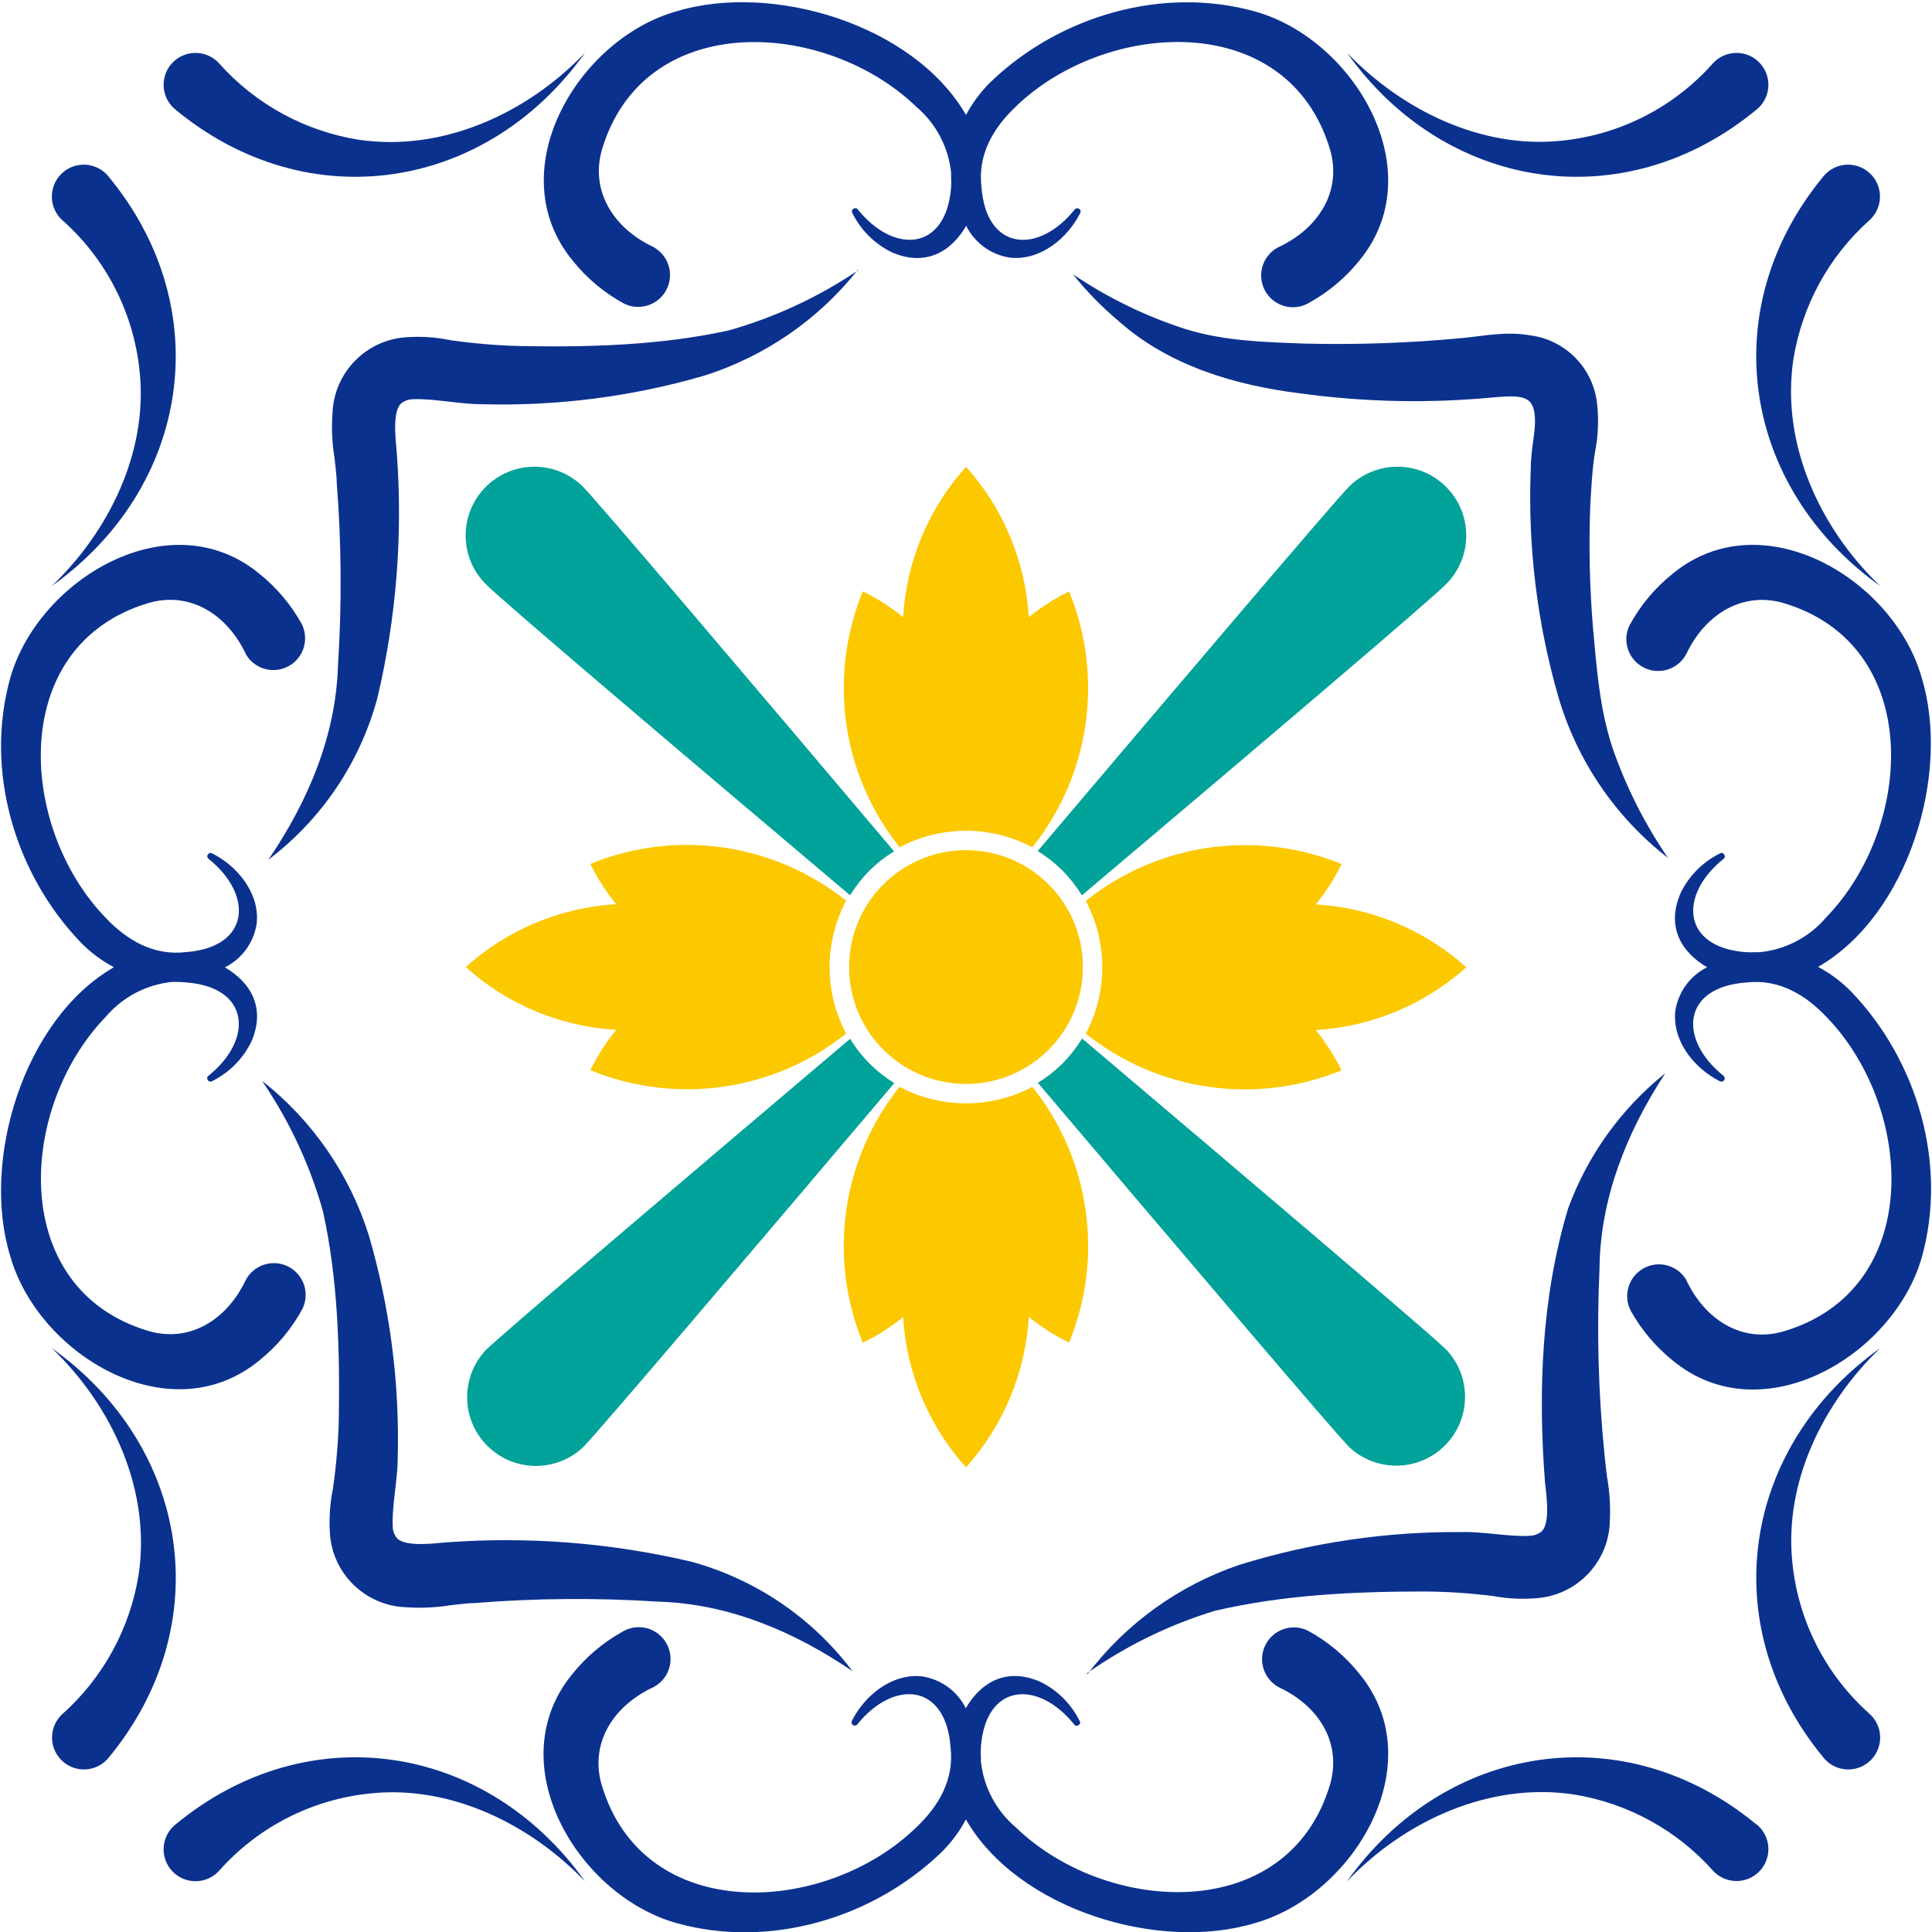
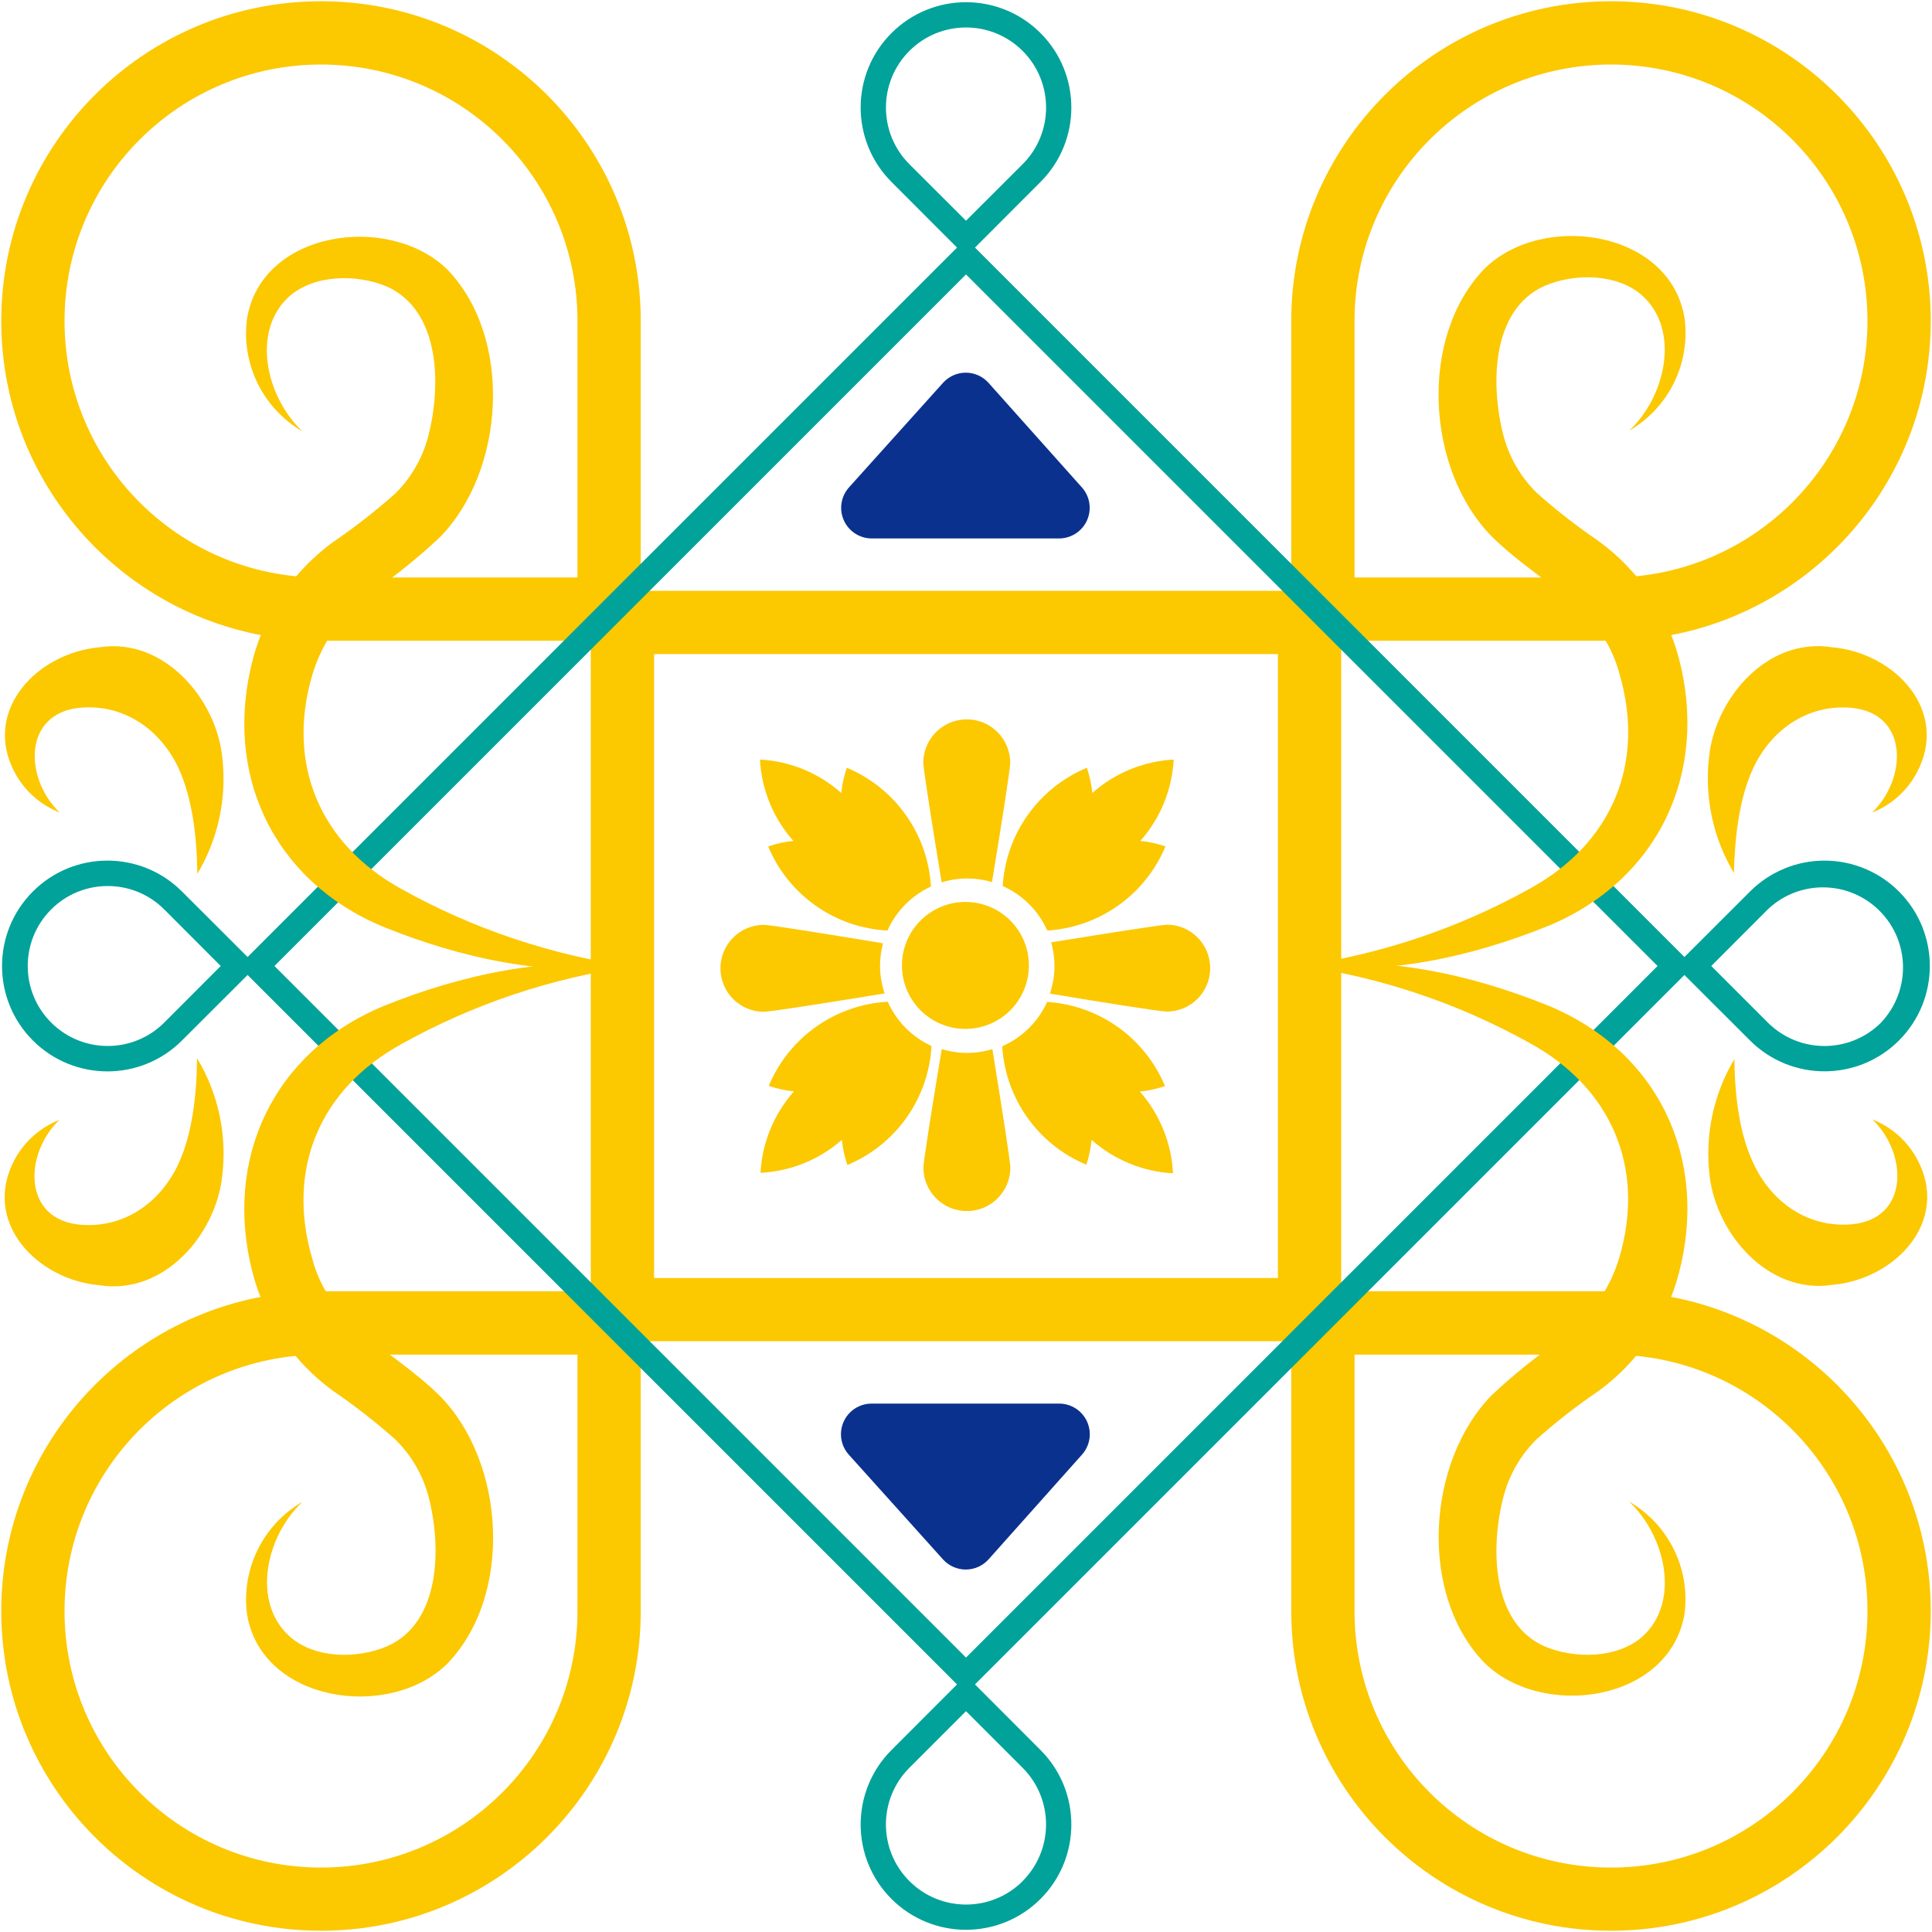
<svg xmlns="http://www.w3.org/2000/svg" width="200" height="200" viewBox="0 0 200 200">
-   <circle cx="100" cy="100.11" r="12.1" fill="#fcc800" />
-   <path d="M100,86a14.63,14.63,0,0,1,6.87,1.71,26.4,26.4,0,0,0,3.8-26.49,22.59,22.59,0,0,0-4.17,2.67A25.58,25.58,0,0,0,100,48.32a25.53,25.53,0,0,0-6.51,15.57,21.94,21.94,0,0,0-4.17-2.67h0a26.38,26.38,0,0,0,3.81,26.49A14.6,14.6,0,0,1,100,86Z" fill="#fcc800" />
-   <path d="M114.11,100.11A14.6,14.6,0,0,1,112.4,107a26.38,26.38,0,0,0,26.48,3.8,22.59,22.59,0,0,0-2.67-4.17,25.58,25.58,0,0,0,15.58-6.5,25.6,25.6,0,0,0-15.58-6.51,21.94,21.94,0,0,0,2.67-4.17h0a26.41,26.41,0,0,0-26.48,3.81A14.6,14.6,0,0,1,114.11,100.11Z" fill="#fcc800" />
-   <path d="M100,114.22a14.64,14.64,0,0,1-6.88-1.71A26.38,26.38,0,0,0,89.32,139a21.42,21.42,0,0,0,4.17-2.66A25.53,25.53,0,0,0,100,151.9a25.58,25.58,0,0,0,6.5-15.57,22,22,0,0,0,4.17,2.66h0a26.38,26.38,0,0,0-3.8-26.48A14.63,14.63,0,0,1,100,114.22Z" fill="#fcc800" />
-   <path d="M85.88,100.11a14.72,14.72,0,0,1,1.71-6.87,26.4,26.4,0,0,0-26.48-3.81,21.94,21.94,0,0,0,2.67,4.17,25.57,25.57,0,0,0-15.57,6.51,25.5,25.5,0,0,0,15.57,6.5,22.59,22.59,0,0,0-2.67,4.17h0A26.38,26.38,0,0,0,87.59,107,14.72,14.72,0,0,1,85.88,100.11Z" fill="#fcc800" />
-   <path d="M90,90.13a14,14,0,0,1,2.55-2C77.85,70.72,61.83,51.88,60.36,50.4A7.12,7.12,0,0,0,50.29,60.47C51.76,62,70.61,78,88,92.68A14.76,14.76,0,0,1,90,90.13Z" fill="#00a29a" />
-   <path d="M110,90.13a15.19,15.19,0,0,1,2,2.55C129.39,78,148.23,62,149.7,60.47A7.12,7.12,0,0,0,139.63,50.4c-1.47,1.48-17.48,20.32-32.21,37.7A14.45,14.45,0,0,1,110,90.13Z" fill="#00a29a" />
-   <path d="M110,110.09a14.45,14.45,0,0,1-2.56,2c14.73,17.38,30.74,36.22,32.21,37.69a7.12,7.12,0,0,0,10.07-10.06c-1.47-1.48-20.31-17.49-37.7-32.21A15.19,15.19,0,0,1,110,110.09Z" fill="#00a29a" />
-   <path d="M90,110.09a14.76,14.76,0,0,1-2-2.55c-17.38,14.72-36.22,30.73-37.7,32.21a7.12,7.12,0,0,0,10.07,10.06c1.47-1.47,17.49-20.31,32.21-37.69A14,14,0,0,1,90,110.09Z" fill="#00a29a" />
-   <path d="M88.84,27.89a33.06,33.06,0,0,1-15.94,11,75,75,0,0,1-23.17,2.95c-2.07,0-5.06-.62-7-.51a1.91,1.91,0,0,0-1.26.48c-.91,1-.46,4.07-.4,5a83.39,83.39,0,0,1-2,25.44A31.19,31.19,0,0,1,27.78,89c4.09-6,7-12.83,7.21-20.15a133,133,0,0,0-.14-19c0-.78-.18-1.93-.25-2.69l0-.29,0,.35a19.39,19.39,0,0,1-.18-4.42,8.17,8.17,0,0,1,7.67-7.89,16.61,16.61,0,0,1,4.57.31,62.42,62.42,0,0,0,7.05.6c7.24.14,14.65-.06,21.75-1.62a46.73,46.73,0,0,0,13.38-6.22Z" fill="#0b318f" />
-   <path d="M172.73,88.86a32.74,32.74,0,0,1-11.4-16.69,74.49,74.49,0,0,1-2.87-23.54c0-1.14.16-2.32.32-3.48s.27-2.74-.37-3.51-2.26-.62-3.53-.53a86.48,86.48,0,0,1-20.21-.38c-6.82-.83-13.73-2.89-18.91-7.53a33.15,33.15,0,0,1-4.68-4.8,46,46,0,0,0,11.59,5.65c4.06,1.27,8.24,1.36,12.43,1.52a137.4,137.4,0,0,0,16-.55c2.5-.22,4.68-.76,7.35-.3a8,8,0,0,1,6.89,7.16,16.61,16.61,0,0,1-.24,5c-.28,1.74-.36,3.54-.47,5.32a103.93,103.93,0,0,0,.27,12.71c.38,4.19.68,8.4,2,12.43a48,48,0,0,0,5.81,11.53Z" fill="#0b318f" />
-   <path d="M112.56,173.33A33.06,33.06,0,0,1,128.28,162a75.44,75.44,0,0,1,23.11-3.4c2.07-.07,5.08.53,7,.38a1.94,1.94,0,0,0,1.26-.51c.89-1,.37-4.07.29-5-.74-9.47-.36-19.23,2.39-28.37a32.07,32.07,0,0,1,10.06-14c-4,6.1-6.76,13-6.81,20.29a131.48,131.48,0,0,0,.5,19c.06.78.22,1.92.3,2.69l0,.28,0-.35a20.21,20.21,0,0,1,.27,4.43,8.18,8.18,0,0,1-7.53,8,17,17,0,0,1-4.57-.22,60.5,60.5,0,0,0-7.06-.47c-7.24,0-14.65.34-21.72,2a46.49,46.49,0,0,0-13.25,6.47Z" fill="#0b318f" />
-   <path d="M27.17,111.92a32.92,32.92,0,0,1,11,15.93,75,75,0,0,1,3,23.17c0,2.07-.63,5.06-.51,7a1.83,1.83,0,0,0,.48,1.26c1,.91,4.06.45,5,.39a83.75,83.75,0,0,1,25.44,2A31.19,31.19,0,0,1,88.25,173c-6-4.09-12.83-7-20.15-7.2a131.53,131.53,0,0,0-19,.15c-.78,0-1.93.18-2.69.25l-.29,0,.35,0a20,20,0,0,1-4.43.18,8.18,8.18,0,0,1-7.89-7.67,17.43,17.43,0,0,1,.31-4.57,62.23,62.23,0,0,0,.61-7c.12-7.24-.07-14.66-1.64-21.76a46.29,46.29,0,0,0-6.22-13.37Z" fill="#0b318f" />
-   <path d="M11.24,18.28A3.3,3.3,0,1,0,6.46,22.8a24.14,24.14,0,0,1,8,15.72C15.31,46.76,11.3,55,5.35,60.67,19.65,50.5,22.58,32,11.24,18.28Z" fill="#0b318f" />
-   <path d="M59.3,27a17.51,17.51,0,0,0,5.32,4.44A3.29,3.29,0,0,0,67.5,25.5c-4-1.93-6.41-5.73-5.19-10C66.66.88,85.48,2,94.85,11.05a10.36,10.36,0,0,1,3.61,6.84c0,.16,0,.31,0,.46a9.27,9.27,0,0,1,0,1c-.49,6.66-5.92,7-9.66,2.33-.23-.32-.77,0-.57.36a8.91,8.91,0,0,0,4.1,4.08c3.49,1.52,6.14-.07,7.69-2.74a6.07,6.07,0,0,0,4.59,3.3c3.15.3,5.94-2.07,7.22-4.64a.34.34,0,0,0-.57-.36c-3.76,4.69-9.17,4.32-9.66-2.33-.4-3.34,1.21-6.1,3.58-8.34C114.52,2,133.34.88,137.69,15.49c1.26,4.37-1.26,8.21-5.39,10.12a3.29,3.29,0,1,0,3.28,5.7A17.62,17.62,0,0,0,140.7,27c7.64-9.25-.52-22.92-10.74-25.8-9.61-2.7-20.29.45-27.39,7.27A13.93,13.93,0,0,0,100,11.9C94.61,2.56,80-1.86,70,1.18,59.81,4.06,51.66,17.73,59.3,27Z" fill="#0b318f" />
-   <path d="M18.17,11.35c13.72,11.34,32.21,8.41,42.39-5.89-6,6.3-14.79,10.3-23.46,9A24.52,24.52,0,0,1,22.69,6.57a3.3,3.3,0,1,0-4.52,4.78Z" fill="#0b318f" />
-   <path d="M194.65,60.67c-6.3-6-10.3-14.79-9-23.46a24.52,24.52,0,0,1,7.87-14.41,3.3,3.3,0,1,0-4.78-4.52C177.42,32,180.35,50.49,194.65,60.67Z" fill="#0b318f" />
-   <path d="M191.66,102.68a13.93,13.93,0,0,0-3.45-2.59c9.34-5.37,13.76-20,10.72-29.94-2.88-10.23-16.55-18.38-25.8-10.74a17.51,17.51,0,0,0-4.44,5.32,3.29,3.29,0,0,0,5.92,2.88c1.93-4,5.73-6.41,10-5.19,14.61,4.35,13.53,23.17,4.44,32.54a10.36,10.36,0,0,1-6.85,3.61l-.45,0a9.27,9.27,0,0,1-1,0c-6.66-.49-7-5.92-2.33-9.66.32-.23,0-.77-.36-.57a8.91,8.91,0,0,0-4.08,4.1c-1.52,3.49.07,6.14,2.74,7.69a6.07,6.07,0,0,0-3.3,4.59c-.3,3.15,2.07,5.94,4.64,7.22a.34.34,0,0,0,.36-.57c-4.69-3.76-4.32-9.17,2.33-9.66,3.34-.4,6.1,1.21,8.34,3.58,9.09,9.37,10.17,28.19-4.44,32.53-4.37,1.27-8.21-1.25-10.12-5.38a3.29,3.29,0,0,0-5.7,3.28,17.62,17.62,0,0,0,4.33,5.12c9.25,7.64,22.92-.52,25.8-10.74C201.63,120.46,198.47,109.78,191.66,102.68Z" fill="#0b318f" />
-   <path d="M188.76,181.94a3.3,3.3,0,1,0,4.78-4.52,24.16,24.16,0,0,1-8-15.72c-.85-8.24,3.16-16.45,9.11-22.15C180.35,149.72,177.42,168.21,188.76,181.94Z" fill="#0b318f" />
-   <path d="M140.7,173.24a17.51,17.51,0,0,0-5.32-4.44,3.29,3.29,0,0,0-2.88,5.92c4.05,1.93,6.41,5.72,5.19,10-4.35,14.61-23.17,13.53-32.54,4.44a10.36,10.36,0,0,1-3.61-6.85c0-.15,0-.3,0-.45a9.27,9.27,0,0,1,0-1c.49-6.66,5.92-7,9.66-2.34.23.32.77,0,.57-.35a8.86,8.86,0,0,0-4.1-4.08c-3.49-1.52-6.14.07-7.69,2.74a6.07,6.07,0,0,0-4.59-3.3c-3.15-.3-5.94,2.07-7.22,4.64a.34.34,0,0,0,.57.35c3.76-4.68,9.17-4.31,9.66,2.34.4,3.34-1.21,6.1-3.58,8.34-9.37,9.08-28.19,10.17-32.54-4.44-1.26-4.37,1.26-8.21,5.39-10.12a3.29,3.29,0,1,0-3.28-5.7,17.62,17.62,0,0,0-5.12,4.33c-7.64,9.25.52,22.92,10.74,25.8,9.61,2.7,20.29-.46,27.39-7.27a13.93,13.93,0,0,0,2.59-3.45c5.37,9.34,20,13.76,29.94,10.72C140.19,196.16,148.34,182.49,140.7,173.24Z" fill="#0b318f" />
-   <path d="M181.83,188.87c-13.72-11.34-32.21-8.42-42.39,5.89,6-6.31,14.79-10.3,23.46-9a24.52,24.52,0,0,1,14.41,7.87,3.3,3.3,0,1,0,4.52-4.78Z" fill="#0b318f" />
-   <path d="M18.17,188.87a3.3,3.3,0,1,0,4.52,4.78,24.14,24.14,0,0,1,15.72-8c8.24-.85,16.45,3.16,22.15,9.11C50.39,180.46,31.9,177.52,18.17,188.87Z" fill="#0b318f" />
-   <path d="M26.87,140.81a17.51,17.51,0,0,0,4.44-5.32,3.29,3.29,0,0,0-5.92-2.88c-1.93,4-5.73,6.41-10,5.18-14.61-4.34-13.53-23.16-4.44-32.53a10.36,10.36,0,0,1,6.85-3.61l.45,0a9.27,9.27,0,0,1,1,.05c6.66.49,7,5.92,2.33,9.66-.32.23,0,.77.36.57a8.91,8.91,0,0,0,4.08-4.1c1.52-3.49-.07-6.14-2.74-7.69a6.07,6.07,0,0,0,3.3-4.59c.3-3.15-2.07-5.94-4.64-7.22a.34.34,0,0,0-.36.57c4.69,3.75,4.32,9.16-2.33,9.66-3.34.4-6.1-1.21-8.34-3.58C1.85,85.59.77,66.77,15.38,62.42c4.37-1.26,8.21,1.26,10.12,5.39a3.29,3.29,0,0,0,5.7-3.28,17.62,17.62,0,0,0-4.33-5.12C17.62,51.77,4,59.93,1.07,70.15c-2.7,9.61.46,20.29,7.27,27.39a13.93,13.93,0,0,0,3.45,2.59C2.45,105.5-2,120.16,1.07,130.07,4,140.29,17.62,148.45,26.87,140.81Z" fill="#0b318f" />
-   <path d="M5.35,139.55c6.3,6,10.3,14.79,9,23.46a24.52,24.52,0,0,1-7.87,14.41,3.3,3.3,0,1,0,4.78,4.52C22.58,168.22,19.65,149.73,5.35,139.55Z" fill="#0b318f" />
-   <path d="M181.83,11.35a3.3,3.3,0,1,0-4.52-4.78,24.14,24.14,0,0,1-15.72,8c-8.24.85-16.45-3.16-22.15-9.11C149.61,19.76,168.1,22.69,181.83,11.35Z" fill="#0b318f" />
+   <g>
+     <path d="M166.77,66.33a33.1,33.1,0,0,0,33.1-33.1h0A33.1,33.1,0,0,0,166.77.13h0a33.1,33.1,0,0,0-33.1,33.1V61.16H66.33V33.23A33.1,33.1,0,0,0,33.23.13h0A33.1,33.1,0,0,0,.13,33.23h0a33.1,33.1,0,0,0,33.1,33.1H61.16v67.34H33.23a33.1,33.1,0,0,0-33.1,33.1h0a33.1,33.1,0,0,0,33.1,33.1h0a33.1,33.1,0,0,0,33.1-33.1V138.84h67.34v27.93a33.1,33.1,0,0,0,33.1,33.1h0a33.1,33.1,0,0,0,33.1-33.1h0a33.1,33.1,0,0,0-33.1-33.1H138.84V66.33Zm-26.55-33.1a26.55,26.55,0,1,1,26.55,26.55H140.22ZM59.78,59.78H33.23A26.55,26.55,0,1,1,59.78,33.23Zm0,107a26.55,26.55,0,1,1-26.55-26.55H59.78Zm72.51-34.48H67.71V67.71h64.58Zm7.93,7.93h26.55a26.55,26.55,0,1,1-26.55,26.55Z" fill="#fcc800" />
+     <path d="M196.58,92.29a10.89,10.89,0,0,0-15.42,0l-6.79,6.78L100.93,25.63l6.78-6.79a10.9,10.9,0,0,0,0-15.42h0a10.91,10.91,0,0,0-15.42,0h0a10.9,10.9,0,0,0,0,15.42l6.78,6.79L25.63,99.07h0l-6.79-6.78a10.91,10.91,0,1,0,0,15.42l6.79-6.78,73.44,73.44h0l-6.78,6.79a10.9,10.9,0,0,0,0,15.42h0a10.91,10.91,0,0,0,15.42,0h0a10.9,10.9,0,0,0,0-15.42l-6.78-6.79,73.44-73.44,6.79,6.78a10.9,10.9,0,0,0,15.42-15.42ZM94.14,5.27A8.29,8.29,0,0,1,105.86,17L100,22.85,94.14,17A8.3,8.3,0,0,1,94.14,5.27ZM17,105.86a8.28,8.28,0,1,1,0-11.72L22.85,100Zm88.87,88.87A8.29,8.29,0,0,1,94.14,183l5.86-5.86,5.86,5.86A8.3,8.3,0,0,1,105.86,194.73ZM100,171.59,28.41,100,100,28.41,171.59,100Zm94.73-65.73a8.3,8.3,0,0,1-11.72,0L177.15,100,183,94.14a8.29,8.29,0,0,1,11.72,11.72Z" fill="#00a29a" />
+     <circle cx="99.94" cy="99.94" r="6.57" fill="#fcc800" />
+     <path d="M100.14,90.94a8.93,8.93,0,0,1,2.55.37c1-6.07,1.89-11.73,1.89-12.34a4.5,4.5,0,1,0-9,0c0,.61.9,6.29,1.9,12.37A9,9,0,0,1,100.14,90.94Z" fill="#fcc800" />
+     <path d="M120.82,95.73c-.61,0-6,.85-12,1.82a8.93,8.93,0,0,1,.34,2.44,9.09,9.09,0,0,1-.47,2.87c6,1,11.48,1.86,12.09,1.86a4.5,4.5,0,1,0,0-9Z" fill="#fcc800" />
+     <path d="M100.14,109a9,9,0,0,1-2.65-.4c-1,6-1.9,11.66-1.9,12.27a4.5,4.5,0,1,0,9,0c0-.61-.88-6.22-1.86-12.26A9.15,9.15,0,0,1,100.14,109Z" fill="#fcc800" />
+     <path d="M91.1,100a9.07,9.07,0,0,1,.31-2.35c-6.06-1-11.72-1.91-12.33-1.91a4.5,4.5,0,1,0,0,9c.62,0,6.37-.9,12.5-1.9A8.84,8.84,0,0,1,91.1,100Z" fill="#fcc800" />
+     <path d="M91.87,96.33a9.13,9.13,0,0,1,4.5-4.56,14.21,14.21,0,0,0-8.71-12.29,11.83,11.83,0,0,0-.57,2.61,13.76,13.76,0,0,0-8.42-3.46,13.76,13.76,0,0,0,3.46,8.42,11.83,11.83,0,0,0-2.61.57h0A14.18,14.18,0,0,0,91.87,96.33Z" fill="#fcc800" />
+     <path d="M118.05,87.05a13.81,13.81,0,0,0,3.45-8.42,13.78,13.78,0,0,0-8.42,3.46,11.83,11.83,0,0,0-.57-2.61,14.21,14.21,0,0,0-8.71,12.24,9.15,9.15,0,0,1,4.62,4.61,14.21,14.21,0,0,0,12.23-8.71h0A11.87,11.87,0,0,0,118.05,87.05Z" fill="#fcc800" />
+     <path d="M118,113a11.74,11.74,0,0,0,2.6-.57h0a14.2,14.2,0,0,0-12.2-8.71,9.13,9.13,0,0,1-4.65,4.59,14.2,14.2,0,0,0,8.71,12.26A11.74,11.74,0,0,0,113,118a13.87,13.87,0,0,0,8.43,3.46A13.87,13.87,0,0,0,118,113Z" fill="#fcc800" />
+     <path d="M91.9,103.7a14.2,14.2,0,0,0-12.32,8.71h0a11.83,11.83,0,0,0,2.61.57,13.81,13.81,0,0,0-3.46,8.43A13.84,13.84,0,0,0,87.15,118a11.74,11.74,0,0,0,.57,2.6,14.19,14.19,0,0,0,8.71-12.32A9.09,9.09,0,0,1,91.9,103.7Z" fill="#fcc800" />
+     <path d="M134.51,100a68.77,68.77,0,0,0,23.84-8c8.5-4.66,12-12.93,9.31-22.2-1.85-7.07-8.14-9.23-13.23-14.26-6.78-6.88-7.62-20.64-.75-27.73,6-5.91,19.24-4,20.71,5.15a11.68,11.68,0,0,1-5.75,11.63c3.79-3.52,5.34-10.41,1.36-14-2.58-2.28-6.95-2.34-10.09-1-5.57,2.46-5.62,10.33-4.27,15.51A12.94,12.94,0,0,0,159.06,51a61.86,61.86,0,0,0,6.41,5,22,22,0,0,1,8.31,12.08c3.14,11.89-2.08,23-13.46,27.75-8.15,3.3-17.08,5.23-25.81,4.12Z" fill="#fcc800" />
+     <path d="M179.54,90.45a19.13,19.13,0,0,1-2.61-12.17c.66-6,6-12.31,12.69-11.28,6.54.56,12.24,6.59,8.8,13a9,9,0,0,1-4.63,4.12c3.64-3.48,3.85-10.29-2.15-10.85-4.44-.38-8.23,2.18-10.15,6.25-1.42,3.07-1.9,6.93-2,10.94Z" fill="#fcc800" />
+     <path d="M134.51,100c8.73-1.11,17.66.82,25.81,4.12,11.39,4.75,16.6,15.85,13.46,27.75A22,22,0,0,1,165.47,144a61.86,61.86,0,0,0-6.41,5,12.94,12.94,0,0,0-3.42,5.93c-1.35,5.19-1.3,13.05,4.27,15.51,3.14,1.31,7.51,1.25,10.09-1,4-3.58,2.43-10.45-1.36-14A11.68,11.68,0,0,1,174.39,167c-1.48,9.16-14.66,11.06-20.71,5.15-6.87-7.08-6-20.85.75-27.73a62.23,62.23,0,0,1,7-5.66,16.1,16.1,0,0,0,6.21-8.6c2.72-9.25-.81-17.56-9.31-22.2a68.77,68.77,0,0,0-23.84-8Z" fill="#fcc800" />
+     <path d="M179.54,109.55c.05,4,.53,7.87,2,10.94,1.92,4.07,5.71,6.63,10.15,6.25,6-.56,5.79-7.37,2.14-10.85a8.94,8.94,0,0,1,4.64,4.12c3.44,6.4-2.26,12.43-8.8,13-6.67,1-12-5.33-12.69-11.28a19.13,19.13,0,0,1,2.61-12.17Z" fill="#fcc800" />
+     <path d="M65.45,100.05c-8.72,1.11-17.66-.82-25.8-4.12-11.39-4.75-16.6-15.85-13.46-27.75A22,22,0,0,1,34.5,56.1a64.09,64.09,0,0,0,6.41-5,12.94,12.94,0,0,0,3.42-5.93c1.35-5.19,1.29-13-4.28-15.51-3.14-1.31-7.5-1.25-10.08,1-4,3.58-2.44,10.45,1.35,14A11.71,11.71,0,0,1,25.57,33C27.05,23.87,40.23,22,46.29,27.88c6.86,7.09,6,20.85-.75,27.73a61.14,61.14,0,0,1-7,5.66,16,16,0,0,0-6.21,8.6c-2.73,9.25.81,17.56,9.3,22.2a68.84,68.84,0,0,0,23.84,8Z" fill="#fcc800" />
+     <path d="M20.43,90.51c-.05-4-.53-7.88-1.95-11-1.92-4.07-5.71-6.63-10.16-6.25-6,.56-5.79,7.37-2.14,10.85A9,9,0,0,1,1.54,80c-3.43-6.4,2.26-12.43,8.81-13C17,66,22.38,72.38,23,78.33a19.17,19.17,0,0,1-2.6,12.18Z" fill="#fcc800" />
+     <path d="M65.45,100.05a68.84,68.84,0,0,0-23.84,8c-8.5,4.66-12,12.93-9.3,22.2,1.84,7.07,8.13,9.23,13.23,14.26,6.77,6.88,7.62,20.64.75,27.73-6,5.91-19.24,4-20.72-5.15a11.71,11.71,0,0,1,5.75-11.63C27.53,159,26,165.85,30,169.42c2.58,2.28,6.94,2.34,10.08,1,5.57-2.46,5.63-10.33,4.28-15.51A12.94,12.94,0,0,0,40.91,149a64.09,64.09,0,0,0-6.41-5,22,22,0,0,1-8.31-12.08c-3.15-11.89,2.08-23,13.46-27.75,8.14-3.3,17.08-5.23,25.8-4.12Z" fill="#fcc800" />
+     <path d="M20.43,109.6A19.12,19.12,0,0,1,23,121.77c-.65,6-6,12.31-12.68,11.28-6.54-.56-12.24-6.59-8.81-13a9,9,0,0,1,4.64-4.12c-3.65,3.48-3.85,10.29,2.14,10.85,4.45.39,8.24-2.18,10.16-6.25,1.42-3.07,1.9-6.93,1.95-10.94Z" fill="#fcc800" />
+     <path d="M97.64,39.61,87.89,50.45a3.17,3.17,0,0,0,2.36,5.29h19.42A3.17,3.17,0,0,0,112,50.46l-9.68-10.84A3.16,3.16,0,0,0,97.64,39.61Z" fill="#0b318f" />
+     <path d="M97.62,161.43l-9.75-10.84a3.17,3.17,0,0,1,2.36-5.29h19.42a3.17,3.17,0,0,1,2.36,5.28l-9.67,10.84A3.17,3.17,0,0,1,97.62,161.43Z" fill="#0b318f" />
+   </g>
</svg>
